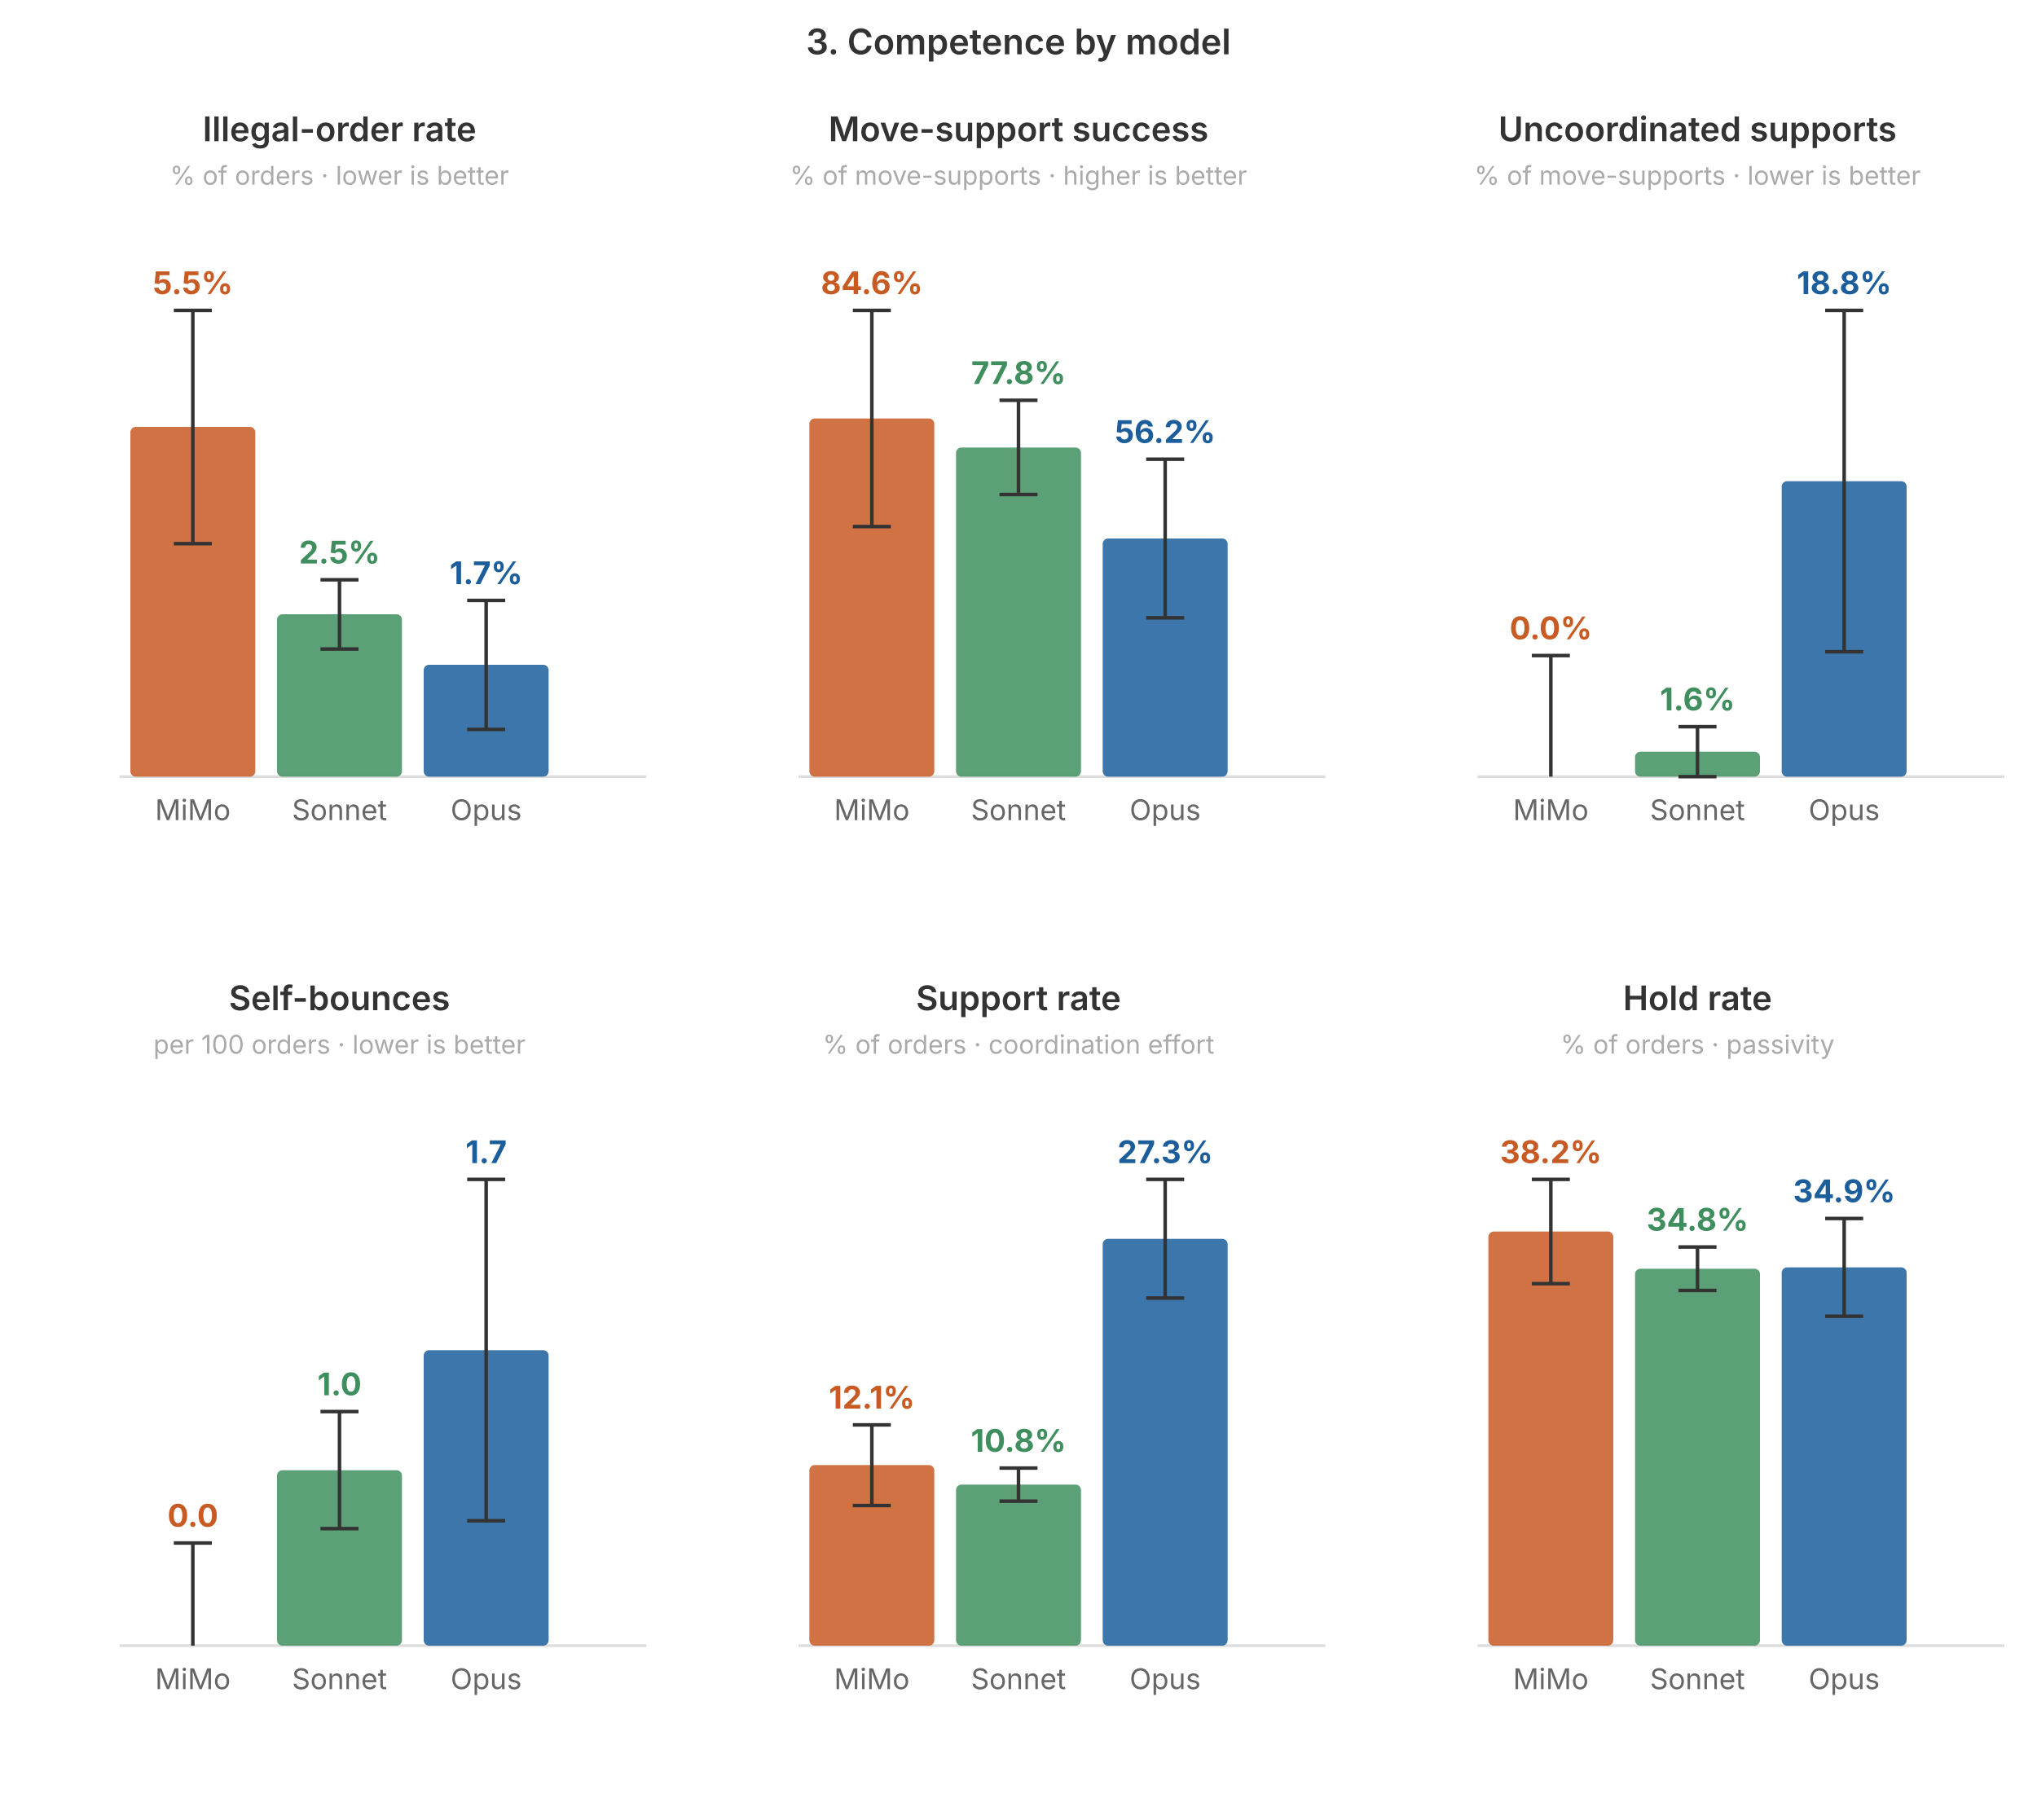
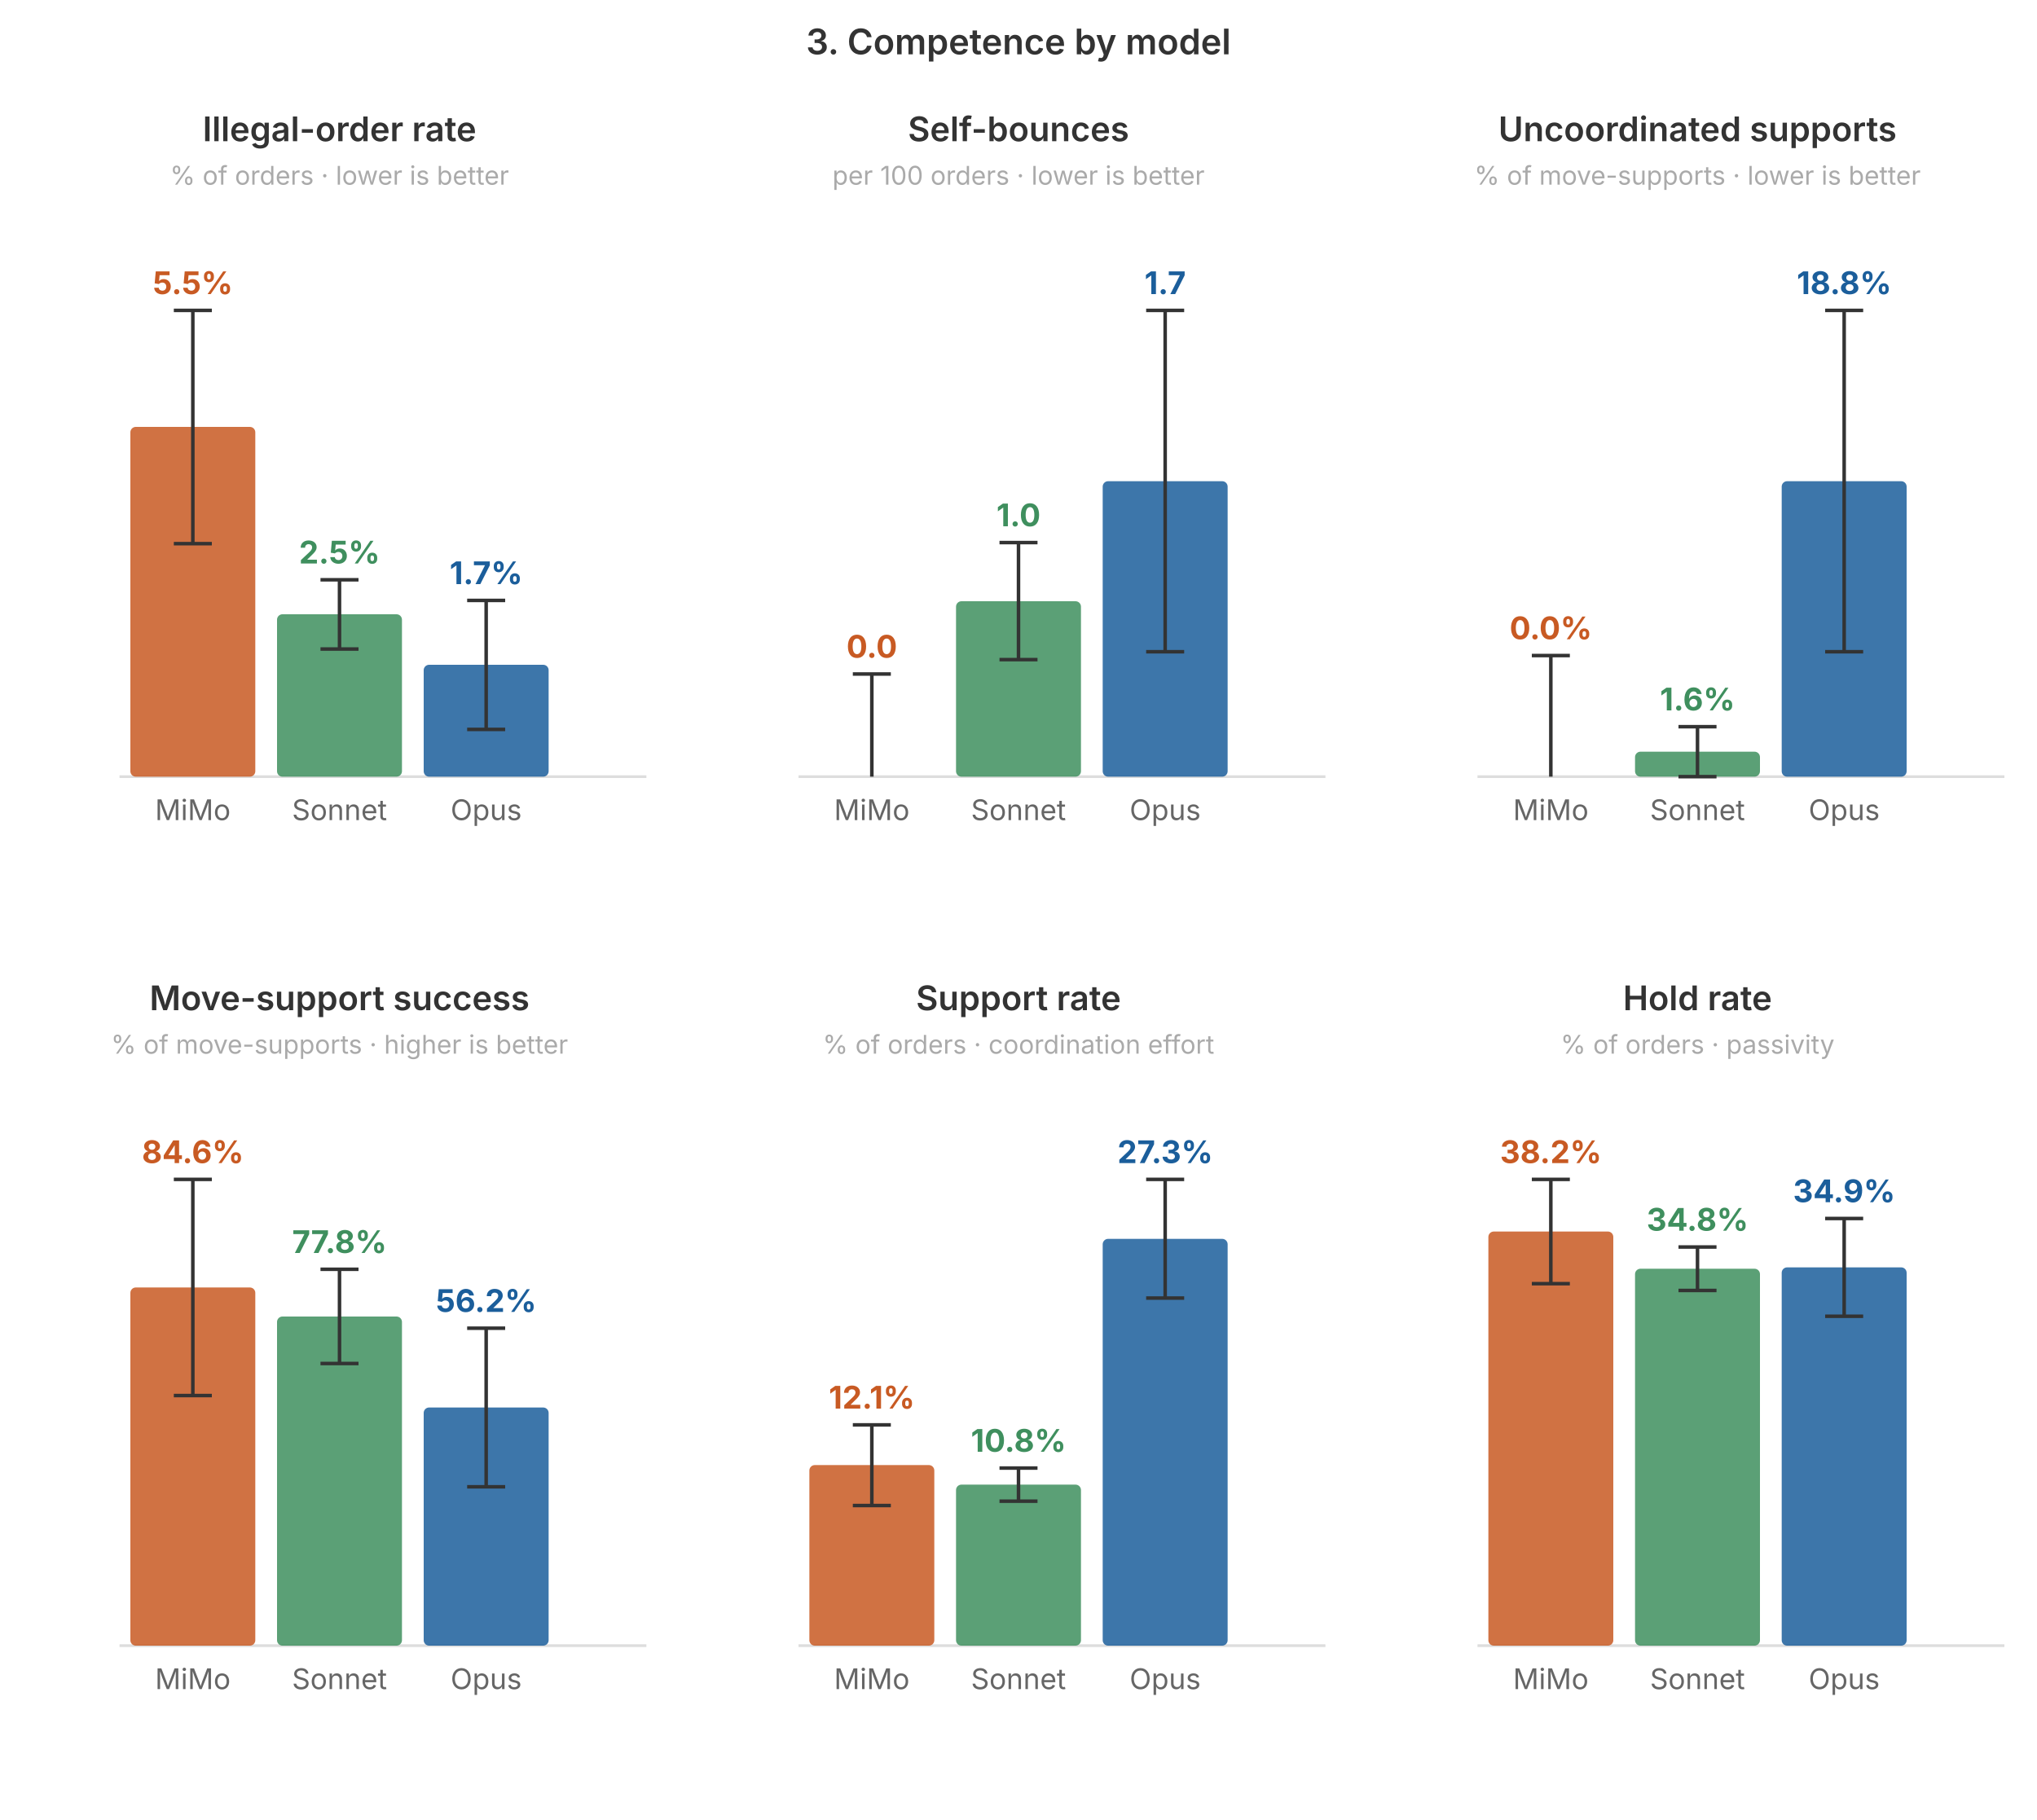
<svg xmlns="http://www.w3.org/2000/svg" viewBox="0 0 750 670" font-family="-apple-system, system-ui, sans-serif" width="750" height="670">
  <text x="375" y="20" text-anchor="middle" font-size="13" font-weight="600" fill="#333">3. Competence by model</text>
  <text x="125" y="52" text-anchor="middle" font-size="12.5" font-weight="600" fill="#333">Illegal-order rate</text>
  <text x="125" y="68" text-anchor="middle" font-size="9.5" fill="#aaa">% of orders · lower is better</text>
  <line x1="44" y1="286" x2="238" y2="286" stroke="#ddd" stroke-width="1" />
  <rect x="48.0" y="157.2" width="46" height="128.8" rx="2" fill="#c85a23" fill-opacity="0.85" />
  <line x1="71.0" y1="114.3" x2="71.0" y2="200.2" stroke="#333" stroke-width="1.3" />
  <line x1="64.0" y1="114.3" x2="78.0" y2="114.3" stroke="#333" stroke-width="1.3" />
  <line x1="64.0" y1="200.2" x2="78.0" y2="200.2" stroke="#333" stroke-width="1.3" />
  <text x="71.0" y="108.3" text-anchor="middle" font-size="11.5" font-weight="700" fill="#c85a23">5.5%</text>
  <text x="71.0" y="302.0" text-anchor="middle" font-size="10.5" fill="#666">MiMo</text>
  <rect x="102.0" y="226.2" width="46" height="59.8" rx="2" fill="#3f8f5e" fill-opacity="0.85" />
  <line x1="125.0" y1="213.5" x2="125.0" y2="239.0" stroke="#333" stroke-width="1.3" />
  <line x1="118.0" y1="213.5" x2="132.0" y2="213.5" stroke="#333" stroke-width="1.3" />
  <line x1="118.0" y1="239.0" x2="132.0" y2="239.0" stroke="#333" stroke-width="1.3" />
  <text x="125.0" y="207.5" text-anchor="middle" font-size="11.5" font-weight="700" fill="#3f8f5e">2.5%</text>
  <text x="125.0" y="302.0" text-anchor="middle" font-size="10.5" fill="#666">Sonnet</text>
  <rect x="156.0" y="244.8" width="46" height="41.2" rx="2" fill="#1b5e9b" fill-opacity="0.85" />
  <line x1="179.0" y1="221.1" x2="179.0" y2="268.6" stroke="#333" stroke-width="1.3" />
  <line x1="172.0" y1="221.1" x2="186.0" y2="221.1" stroke="#333" stroke-width="1.3" />
  <line x1="172.0" y1="268.6" x2="186.0" y2="268.6" stroke="#333" stroke-width="1.3" />
  <text x="179.0" y="215.1" text-anchor="middle" font-size="11.5" font-weight="700" fill="#1b5e9b">1.7%</text>
  <text x="179.0" y="302.0" text-anchor="middle" font-size="10.5" fill="#666">Opus</text>
-   <text x="375" y="52" text-anchor="middle" font-size="12.5" font-weight="600" fill="#333">Move-support success</text>
-   <text x="375" y="68" text-anchor="middle" font-size="9.5" fill="#aaa">% of move-supports · higher is better</text>
+   <text x="375" y="52" text-anchor="middle" font-size="12.5" font-weight="600" fill="#333">Self-bounces</text>
+   <text x="375" y="68" text-anchor="middle" font-size="9.5" fill="#aaa">per 100 orders · lower is better</text>
  <line x1="294" y1="286" x2="488" y2="286" stroke="#ddd" stroke-width="1" />
-   <rect x="298.0" y="154.1" width="46" height="131.9" rx="2" fill="#c85a23" fill-opacity="0.85" />
-   <line x1="321.0" y1="114.3" x2="321.0" y2="193.9" stroke="#333" stroke-width="1.3" />
-   <line x1="314.0" y1="114.3" x2="328.0" y2="114.3" stroke="#333" stroke-width="1.3" />
-   <line x1="314.0" y1="193.9" x2="328.0" y2="193.9" stroke="#333" stroke-width="1.3" />
-   <text x="321.0" y="108.3" text-anchor="middle" font-size="11.5" font-weight="700" fill="#c85a23">84.6%</text>
+   <rect x="298.0" y="286.0" width="46" height="0.0" rx="2" fill="#c85a23" fill-opacity="0.85" />
+   <line x1="321.0" y1="248.2" x2="321.0" y2="286.0" stroke="#333" stroke-width="1.3" />
+   <line x1="314.0" y1="248.2" x2="328.0" y2="248.2" stroke="#333" stroke-width="1.3" />
+   <text x="321.0" y="242.2" text-anchor="middle" font-size="11.5" font-weight="700" fill="#c85a23">0.0</text>
  <text x="321.0" y="302.0" text-anchor="middle" font-size="10.5" fill="#666">MiMo</text>
-   <rect x="352.0" y="164.8" width="46" height="121.2" rx="2" fill="#3f8f5e" fill-opacity="0.85" />
-   <line x1="375.0" y1="147.4" x2="375.0" y2="182.1" stroke="#333" stroke-width="1.3" />
-   <line x1="368.0" y1="147.4" x2="382.0" y2="147.4" stroke="#333" stroke-width="1.3" />
-   <line x1="368.0" y1="182.1" x2="382.0" y2="182.1" stroke="#333" stroke-width="1.3" />
-   <text x="375.0" y="141.4" text-anchor="middle" font-size="11.5" font-weight="700" fill="#3f8f5e">77.8%</text>
+   <rect x="352.0" y="221.4" width="46" height="64.6" rx="2" fill="#3f8f5e" fill-opacity="0.85" />
+   <line x1="375.0" y1="199.8" x2="375.0" y2="242.9" stroke="#333" stroke-width="1.3" />
+   <line x1="368.0" y1="199.8" x2="382.0" y2="199.8" stroke="#333" stroke-width="1.3" />
+   <line x1="368.0" y1="242.9" x2="382.0" y2="242.9" stroke="#333" stroke-width="1.3" />
+   <text x="375.0" y="193.8" text-anchor="middle" font-size="11.5" font-weight="700" fill="#3f8f5e">1.0</text>
  <text x="375.0" y="302.0" text-anchor="middle" font-size="10.5" fill="#666">Sonnet</text>
-   <rect x="406.0" y="198.3" width="46" height="87.7" rx="2" fill="#1b5e9b" fill-opacity="0.85" />
-   <line x1="429.0" y1="169.1" x2="429.0" y2="227.5" stroke="#333" stroke-width="1.3" />
-   <line x1="422.0" y1="169.1" x2="436.0" y2="169.1" stroke="#333" stroke-width="1.3" />
-   <line x1="422.0" y1="227.5" x2="436.0" y2="227.5" stroke="#333" stroke-width="1.3" />
-   <text x="429.0" y="163.1" text-anchor="middle" font-size="11.5" font-weight="700" fill="#1b5e9b">56.2%</text>
+   <rect x="406.0" y="177.2" width="46" height="108.8" rx="2" fill="#1b5e9b" fill-opacity="0.85" />
+   <line x1="429.0" y1="114.3" x2="429.0" y2="240.0" stroke="#333" stroke-width="1.3" />
+   <line x1="422.0" y1="114.3" x2="436.0" y2="114.3" stroke="#333" stroke-width="1.3" />
+   <line x1="422.0" y1="240.0" x2="436.0" y2="240.0" stroke="#333" stroke-width="1.3" />
+   <text x="429.0" y="108.3" text-anchor="middle" font-size="11.5" font-weight="700" fill="#1b5e9b">1.7</text>
  <text x="429.0" y="302.0" text-anchor="middle" font-size="10.5" fill="#666">Opus</text>
  <text x="625" y="52" text-anchor="middle" font-size="12.5" font-weight="600" fill="#333">Uncoordinated supports</text>
  <text x="625" y="68" text-anchor="middle" font-size="9.5" fill="#aaa">% of move-supports · lower is better</text>
  <line x1="544" y1="286" x2="738" y2="286" stroke="#ddd" stroke-width="1" />
  <rect x="548.0" y="286.0" width="46" height="0.0" rx="2" fill="#c85a23" fill-opacity="0.85" />
  <line x1="571.0" y1="241.4" x2="571.0" y2="286.0" stroke="#333" stroke-width="1.3" />
  <line x1="564.0" y1="241.4" x2="578.0" y2="241.4" stroke="#333" stroke-width="1.3" />
  <text x="571.0" y="235.4" text-anchor="middle" font-size="11.5" font-weight="700" fill="#c85a23">0.0%</text>
  <text x="571.0" y="302.0" text-anchor="middle" font-size="10.5" fill="#666">MiMo</text>
  <rect x="602.0" y="276.8" width="46" height="9.2" rx="2" fill="#3f8f5e" fill-opacity="0.85" />
  <line x1="625.0" y1="267.6" x2="625.0" y2="286.0" stroke="#333" stroke-width="1.3" />
  <line x1="618.0" y1="267.6" x2="632.0" y2="267.6" stroke="#333" stroke-width="1.3" />
  <line x1="618.0" y1="286.0" x2="632.0" y2="286.0" stroke="#333" stroke-width="1.3" />
  <text x="625.0" y="261.6" text-anchor="middle" font-size="11.5" font-weight="700" fill="#3f8f5e">1.6%</text>
  <text x="625.0" y="302.0" text-anchor="middle" font-size="10.5" fill="#666">Sonnet</text>
  <rect x="656.0" y="177.2" width="46" height="108.8" rx="2" fill="#1b5e9b" fill-opacity="0.85" />
  <line x1="679.0" y1="114.3" x2="679.0" y2="240.0" stroke="#333" stroke-width="1.3" />
  <line x1="672.0" y1="114.3" x2="686.0" y2="114.3" stroke="#333" stroke-width="1.3" />
  <line x1="672.0" y1="240.0" x2="686.0" y2="240.0" stroke="#333" stroke-width="1.3" />
  <text x="679.0" y="108.3" text-anchor="middle" font-size="11.5" font-weight="700" fill="#1b5e9b">18.8%</text>
  <text x="679.0" y="302.0" text-anchor="middle" font-size="10.5" fill="#666">Opus</text>
-   <text x="125" y="372" text-anchor="middle" font-size="12.5" font-weight="600" fill="#333">Self-bounces</text>
-   <text x="125" y="388" text-anchor="middle" font-size="9.5" fill="#aaa">per 100 orders · lower is better</text>
+   <text x="125" y="372" text-anchor="middle" font-size="12.5" font-weight="600" fill="#333">Move-support success</text>
+   <text x="125" y="388" text-anchor="middle" font-size="9.5" fill="#aaa">% of move-supports · higher is better</text>
  <line x1="44" y1="606" x2="238" y2="606" stroke="#ddd" stroke-width="1" />
-   <rect x="48.0" y="606.0" width="46" height="0.0" rx="2" fill="#c85a23" fill-opacity="0.85" />
-   <line x1="71.0" y1="568.2" x2="71.0" y2="606.0" stroke="#333" stroke-width="1.3" />
-   <line x1="64.0" y1="568.2" x2="78.0" y2="568.2" stroke="#333" stroke-width="1.3" />
-   <text x="71.0" y="562.2" text-anchor="middle" font-size="11.5" font-weight="700" fill="#c85a23">0.0</text>
+   <rect x="48.0" y="474.1" width="46" height="131.9" rx="2" fill="#c85a23" fill-opacity="0.85" />
+   <line x1="71.0" y1="434.3" x2="71.0" y2="513.9" stroke="#333" stroke-width="1.3" />
+   <line x1="64.0" y1="434.3" x2="78.0" y2="434.3" stroke="#333" stroke-width="1.3" />
+   <line x1="64.0" y1="513.9" x2="78.0" y2="513.9" stroke="#333" stroke-width="1.3" />
+   <text x="71.0" y="428.3" text-anchor="middle" font-size="11.5" font-weight="700" fill="#c85a23">84.6%</text>
  <text x="71.0" y="622.0" text-anchor="middle" font-size="10.5" fill="#666">MiMo</text>
-   <rect x="102.0" y="541.4" width="46" height="64.6" rx="2" fill="#3f8f5e" fill-opacity="0.85" />
-   <line x1="125.0" y1="519.8" x2="125.0" y2="562.9" stroke="#333" stroke-width="1.3" />
-   <line x1="118.0" y1="519.8" x2="132.0" y2="519.8" stroke="#333" stroke-width="1.3" />
-   <line x1="118.0" y1="562.9" x2="132.0" y2="562.9" stroke="#333" stroke-width="1.3" />
-   <text x="125.0" y="513.8" text-anchor="middle" font-size="11.5" font-weight="700" fill="#3f8f5e">1.0</text>
+   <rect x="102.0" y="484.8" width="46" height="121.2" rx="2" fill="#3f8f5e" fill-opacity="0.85" />
+   <line x1="125.0" y1="467.4" x2="125.0" y2="502.1" stroke="#333" stroke-width="1.3" />
+   <line x1="118.0" y1="467.4" x2="132.0" y2="467.4" stroke="#333" stroke-width="1.3" />
+   <line x1="118.0" y1="502.1" x2="132.0" y2="502.1" stroke="#333" stroke-width="1.3" />
+   <text x="125.0" y="461.4" text-anchor="middle" font-size="11.5" font-weight="700" fill="#3f8f5e">77.8%</text>
  <text x="125.0" y="622.0" text-anchor="middle" font-size="10.5" fill="#666">Sonnet</text>
-   <rect x="156.0" y="497.2" width="46" height="108.8" rx="2" fill="#1b5e9b" fill-opacity="0.85" />
-   <line x1="179.0" y1="434.3" x2="179.0" y2="560.0" stroke="#333" stroke-width="1.3" />
-   <line x1="172.0" y1="434.3" x2="186.0" y2="434.3" stroke="#333" stroke-width="1.3" />
-   <line x1="172.0" y1="560.0" x2="186.0" y2="560.0" stroke="#333" stroke-width="1.3" />
-   <text x="179.0" y="428.3" text-anchor="middle" font-size="11.5" font-weight="700" fill="#1b5e9b">1.7</text>
+   <rect x="156.0" y="518.3" width="46" height="87.7" rx="2" fill="#1b5e9b" fill-opacity="0.85" />
+   <line x1="179.0" y1="489.1" x2="179.0" y2="547.5" stroke="#333" stroke-width="1.3" />
+   <line x1="172.0" y1="489.1" x2="186.0" y2="489.1" stroke="#333" stroke-width="1.3" />
+   <line x1="172.0" y1="547.5" x2="186.0" y2="547.5" stroke="#333" stroke-width="1.3" />
+   <text x="179.0" y="483.1" text-anchor="middle" font-size="11.5" font-weight="700" fill="#1b5e9b">56.2%</text>
  <text x="179.0" y="622.0" text-anchor="middle" font-size="10.5" fill="#666">Opus</text>
  <text x="375" y="372" text-anchor="middle" font-size="12.5" font-weight="600" fill="#333">Support rate</text>
  <text x="375" y="388" text-anchor="middle" font-size="9.5" fill="#aaa">% of orders · coordination effort</text>
  <line x1="294" y1="606" x2="488" y2="606" stroke="#ddd" stroke-width="1" />
  <rect x="298.0" y="539.5" width="46" height="66.5" rx="2" fill="#c85a23" fill-opacity="0.85" />
  <line x1="321.0" y1="524.7" x2="321.0" y2="554.4" stroke="#333" stroke-width="1.3" />
  <line x1="314.0" y1="524.7" x2="328.0" y2="524.7" stroke="#333" stroke-width="1.3" />
  <line x1="314.0" y1="554.4" x2="328.0" y2="554.4" stroke="#333" stroke-width="1.3" />
  <text x="321.0" y="518.7" text-anchor="middle" font-size="11.5" font-weight="700" fill="#c85a23">12.1%</text>
  <text x="321.0" y="622.0" text-anchor="middle" font-size="10.5" fill="#666">MiMo</text>
  <rect x="352.0" y="546.7" width="46" height="59.3" rx="2" fill="#3f8f5e" fill-opacity="0.85" />
  <line x1="375.0" y1="540.6" x2="375.0" y2="552.8" stroke="#333" stroke-width="1.3" />
  <line x1="368.0" y1="540.6" x2="382.0" y2="540.6" stroke="#333" stroke-width="1.3" />
  <line x1="368.0" y1="552.8" x2="382.0" y2="552.8" stroke="#333" stroke-width="1.3" />
  <text x="375.0" y="534.6" text-anchor="middle" font-size="11.5" font-weight="700" fill="#3f8f5e">10.8%</text>
  <text x="375.0" y="622.0" text-anchor="middle" font-size="10.5" fill="#666">Sonnet</text>
  <rect x="406.0" y="456.2" width="46" height="149.8" rx="2" fill="#1b5e9b" fill-opacity="0.85" />
  <line x1="429.0" y1="434.3" x2="429.0" y2="478.0" stroke="#333" stroke-width="1.3" />
  <line x1="422.0" y1="434.3" x2="436.0" y2="434.3" stroke="#333" stroke-width="1.3" />
  <line x1="422.0" y1="478.0" x2="436.0" y2="478.0" stroke="#333" stroke-width="1.3" />
  <text x="429.0" y="428.3" text-anchor="middle" font-size="11.5" font-weight="700" fill="#1b5e9b">27.3%</text>
  <text x="429.0" y="622.0" text-anchor="middle" font-size="10.5" fill="#666">Opus</text>
  <text x="625" y="372" text-anchor="middle" font-size="12.5" font-weight="600" fill="#333">Hold rate</text>
  <text x="625" y="388" text-anchor="middle" font-size="9.5" fill="#aaa">% of orders · passivity</text>
  <line x1="544" y1="606" x2="738" y2="606" stroke="#ddd" stroke-width="1" />
  <rect x="548.0" y="453.5" width="46" height="152.5" rx="2" fill="#c85a23" fill-opacity="0.85" />
  <line x1="571.0" y1="434.3" x2="571.0" y2="472.7" stroke="#333" stroke-width="1.3" />
  <line x1="564.0" y1="434.3" x2="578.0" y2="434.3" stroke="#333" stroke-width="1.3" />
  <line x1="564.0" y1="472.7" x2="578.0" y2="472.7" stroke="#333" stroke-width="1.3" />
  <text x="571.0" y="428.3" text-anchor="middle" font-size="11.5" font-weight="700" fill="#c85a23">38.2%</text>
  <text x="571.0" y="622.0" text-anchor="middle" font-size="10.5" fill="#666">MiMo</text>
  <rect x="602.0" y="467.2" width="46" height="138.8" rx="2" fill="#3f8f5e" fill-opacity="0.85" />
  <line x1="625.0" y1="459.2" x2="625.0" y2="475.2" stroke="#333" stroke-width="1.3" />
  <line x1="618.0" y1="459.2" x2="632.0" y2="459.2" stroke="#333" stroke-width="1.3" />
  <line x1="618.0" y1="475.2" x2="632.0" y2="475.2" stroke="#333" stroke-width="1.3" />
  <text x="625.0" y="453.2" text-anchor="middle" font-size="11.5" font-weight="700" fill="#3f8f5e">34.8%</text>
  <text x="625.0" y="622.0" text-anchor="middle" font-size="10.5" fill="#666">Sonnet</text>
  <rect x="656.0" y="466.7" width="46" height="139.3" rx="2" fill="#1b5e9b" fill-opacity="0.85" />
  <line x1="679.0" y1="448.7" x2="679.0" y2="484.7" stroke="#333" stroke-width="1.3" />
  <line x1="672.0" y1="448.7" x2="686.0" y2="448.7" stroke="#333" stroke-width="1.3" />
  <line x1="672.0" y1="484.7" x2="686.0" y2="484.7" stroke="#333" stroke-width="1.3" />
  <text x="679.0" y="442.7" text-anchor="middle" font-size="11.5" font-weight="700" fill="#1b5e9b">34.9%</text>
  <text x="679.0" y="622.0" text-anchor="middle" font-size="10.5" fill="#666">Opus</text>
</svg>
